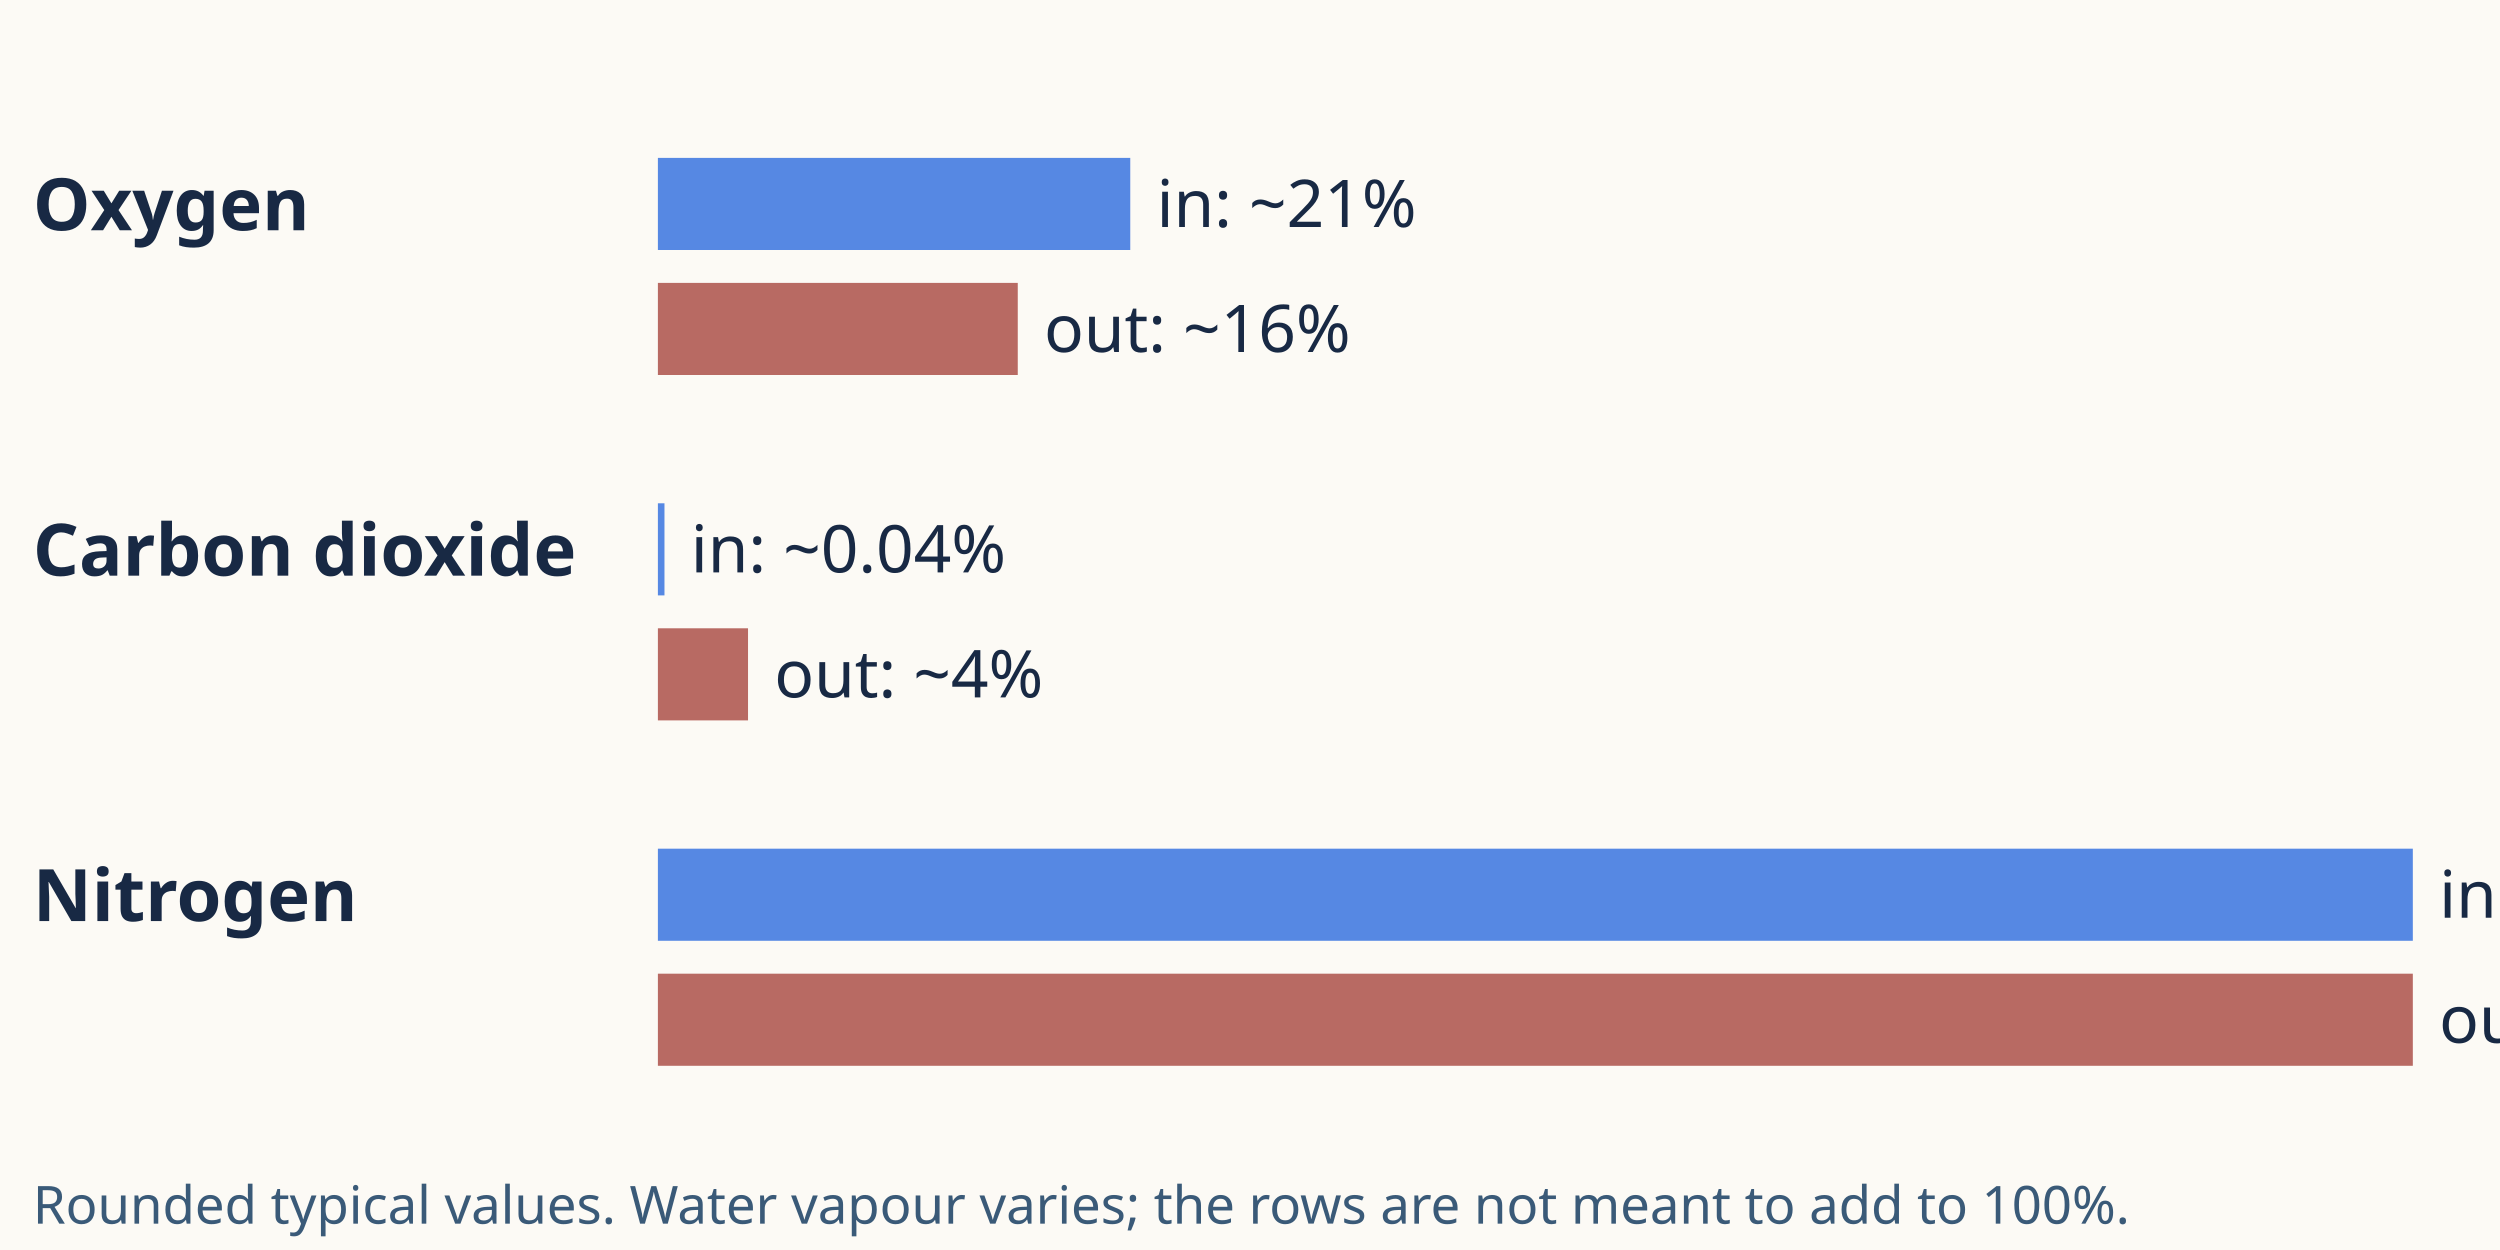
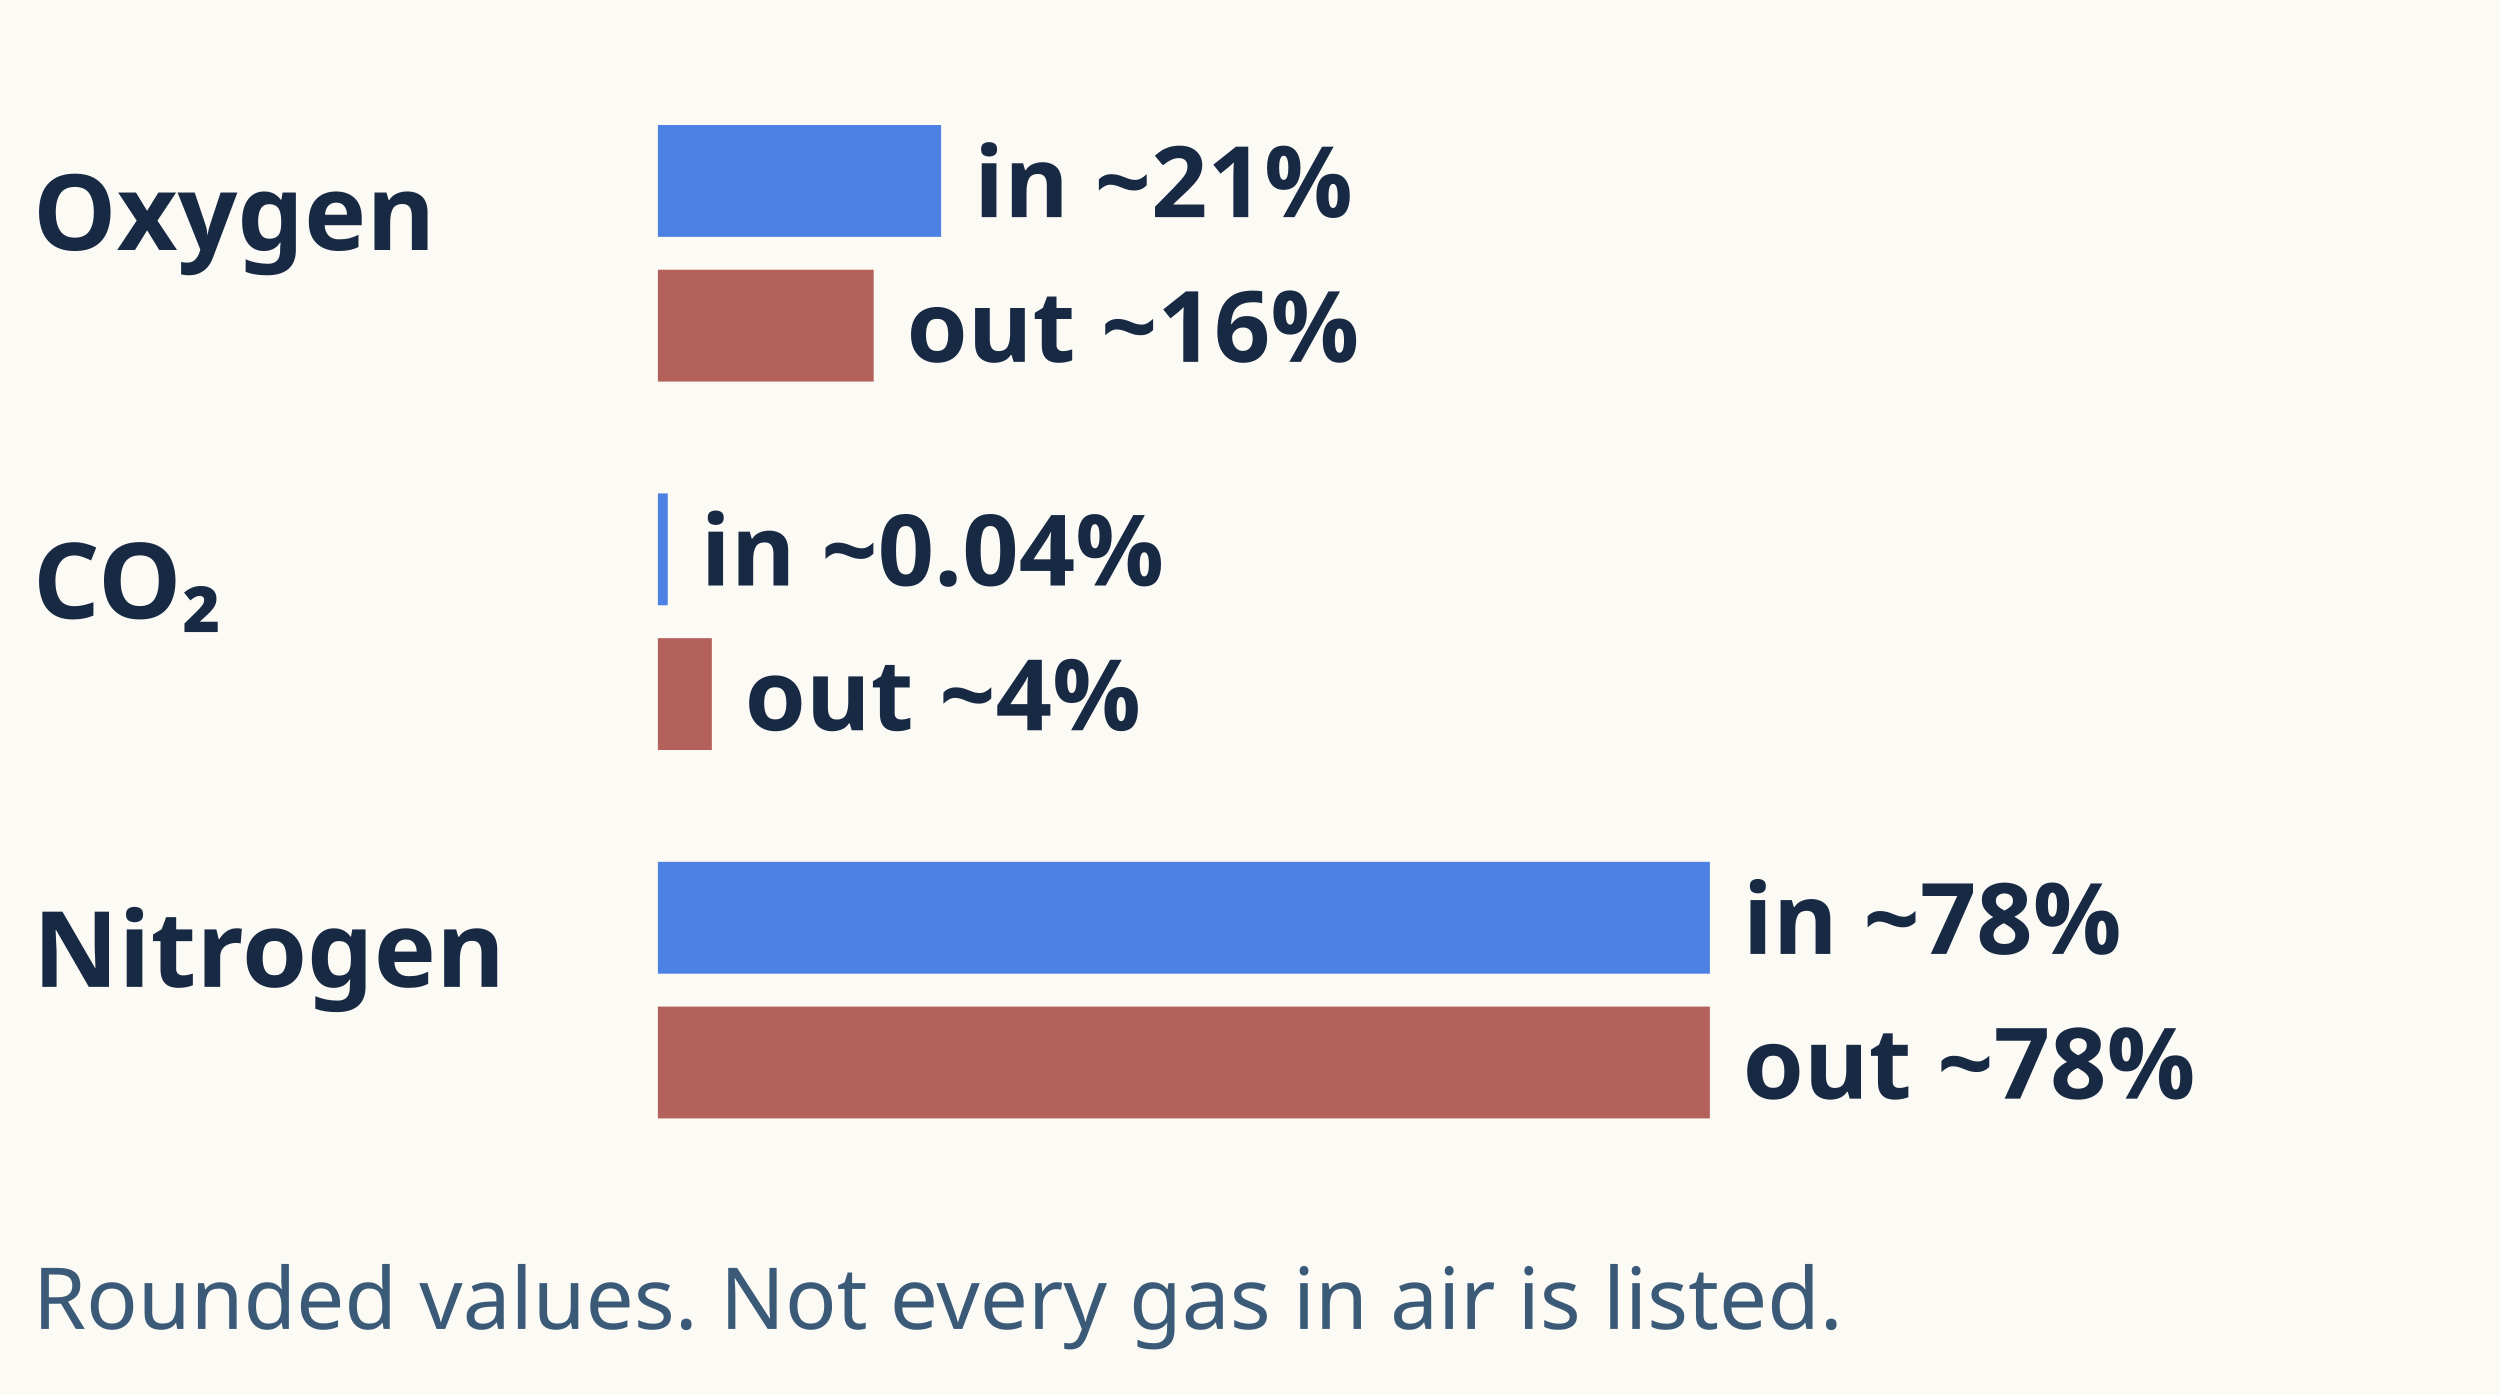
- <svg xmlns="http://www.w3.org/2000/svg" viewBox="0 0 760 380" role="img" aria-label="Bar chart: approximate oxygen 21% in and 16% out; carbon dioxide 0.04% in and 4% out; nitrogen 78% in and out.">
-   <rect width="760" height="380" fill="#fcfaf5" />
-   <text x="10" y="70" font-size="22" font-weight="700" fill="#182944" font-family="Montserrat, Segoe UI, sans-serif">Oxygen</text>
-   <rect x="200" y="48" width="143.6" height="28" fill="#2d6cdf" opacity=".8" />
-   <text x="351.6" y="69" font-size="20" fill="#182944" font-family="Montserrat, Segoe UI, sans-serif">in: ~21%</text>
-   <rect x="200" y="86" width="109.4" height="28" fill="#a8463f" opacity=".8" />
-   <text x="317.4" y="107" font-size="20" fill="#182944" font-family="Montserrat, Segoe UI, sans-serif">out: ~16%</text>
-   <text x="10" y="175" font-size="22" font-weight="700" fill="#182944" font-family="Montserrat, Segoe UI, sans-serif">Carbon dioxide</text>
-   <rect x="200" y="153" width="2.0" height="28" fill="#2d6cdf" opacity=".8" />
-   <text x="210.0" y="174" font-size="20" fill="#182944" font-family="Montserrat, Segoe UI, sans-serif">in: ~0.04%</text>
-   <rect x="200" y="191" width="27.4" height="28" fill="#a8463f" opacity=".8" />
-   <text x="235.4" y="212" font-size="20" fill="#182944" font-family="Montserrat, Segoe UI, sans-serif">out: ~4%</text>
-   <text x="10" y="280" font-size="22" font-weight="700" fill="#182944" font-family="Montserrat, Segoe UI, sans-serif">Nitrogen</text>
-   <rect x="200" y="258" width="533.5" height="28" fill="#2d6cdf" opacity=".8" />
-   <text x="741.5" y="279" font-size="20" fill="#182944" font-family="Montserrat, Segoe UI, sans-serif">in: ~78%</text>
-   <rect x="200" y="296" width="533.5" height="28" fill="#a8463f" opacity=".8" />
-   <text x="741.5" y="317" font-size="20" fill="#182944" font-family="Montserrat, Segoe UI, sans-serif">out: ~78%</text>
-   <text x="10" y="372" font-size="16" fill="#3a5a78" font-family="Montserrat, Segoe UI, sans-serif">Rounded typical values. Water vapour varies; the rows are not meant to add to 100%.</text>
+ <svg xmlns="http://www.w3.org/2000/svg" viewBox="0 0 760 424" role="img" aria-label="Bar chart: approximate oxygen 21% in and 16% out; carbon dioxide 0.04% in and 4% out; nitrogen 78% in and out.">
+   <rect width="760" height="424" fill="#fcfaf5" />
+   <text x="10" y="76" font-size="32" font-weight="700" fill="#182944" font-family="Montserrat, Segoe UI, sans-serif">Oxygen</text>
+   <rect x="200" y="38" width="86.1" height="34" fill="#2d6cdf" opacity=".85" />
+   <text x="296.1" y="66" font-size="30" font-weight="700" fill="#182944" font-family="Montserrat, Segoe UI, sans-serif">in ~21%</text>
+   <rect x="200" y="82" width="65.6" height="34" fill="#a8463f" opacity=".85" />
+   <text x="275.6" y="110" font-size="30" font-weight="700" fill="#182944" font-family="Montserrat, Segoe UI, sans-serif">out ~16%</text>
+   <text x="10" y="188" font-size="32" font-weight="700" fill="#182944" font-family="Montserrat, Segoe UI, sans-serif">CO₂</text>
+   <rect x="200" y="150" width="3.0" height="34" fill="#2d6cdf" opacity=".85" />
+   <text x="213.0" y="178" font-size="30" font-weight="700" fill="#182944" font-family="Montserrat, Segoe UI, sans-serif">in ~0.04%</text>
+   <rect x="200" y="194" width="16.4" height="34" fill="#a8463f" opacity=".85" />
+   <text x="226.4" y="222" font-size="30" font-weight="700" fill="#182944" font-family="Montserrat, Segoe UI, sans-serif">out ~4%</text>
+   <text x="10" y="300" font-size="32" font-weight="700" fill="#182944" font-family="Montserrat, Segoe UI, sans-serif">Nitrogen</text>
+   <rect x="200" y="262" width="319.8" height="34" fill="#2d6cdf" opacity=".85" />
+   <text x="529.8" y="290" font-size="30" font-weight="700" fill="#182944" font-family="Montserrat, Segoe UI, sans-serif">in ~78%</text>
+   <rect x="200" y="306" width="319.8" height="34" fill="#a8463f" opacity=".85" />
+   <text x="529.8" y="334" font-size="30" font-weight="700" fill="#182944" font-family="Montserrat, Segoe UI, sans-serif">out ~78%</text>
+   <text x="10" y="404" font-size="26" fill="#3a5a78" font-family="Montserrat, Segoe UI, sans-serif">Rounded values. Not every gas in air is listed.</text>
</svg>
